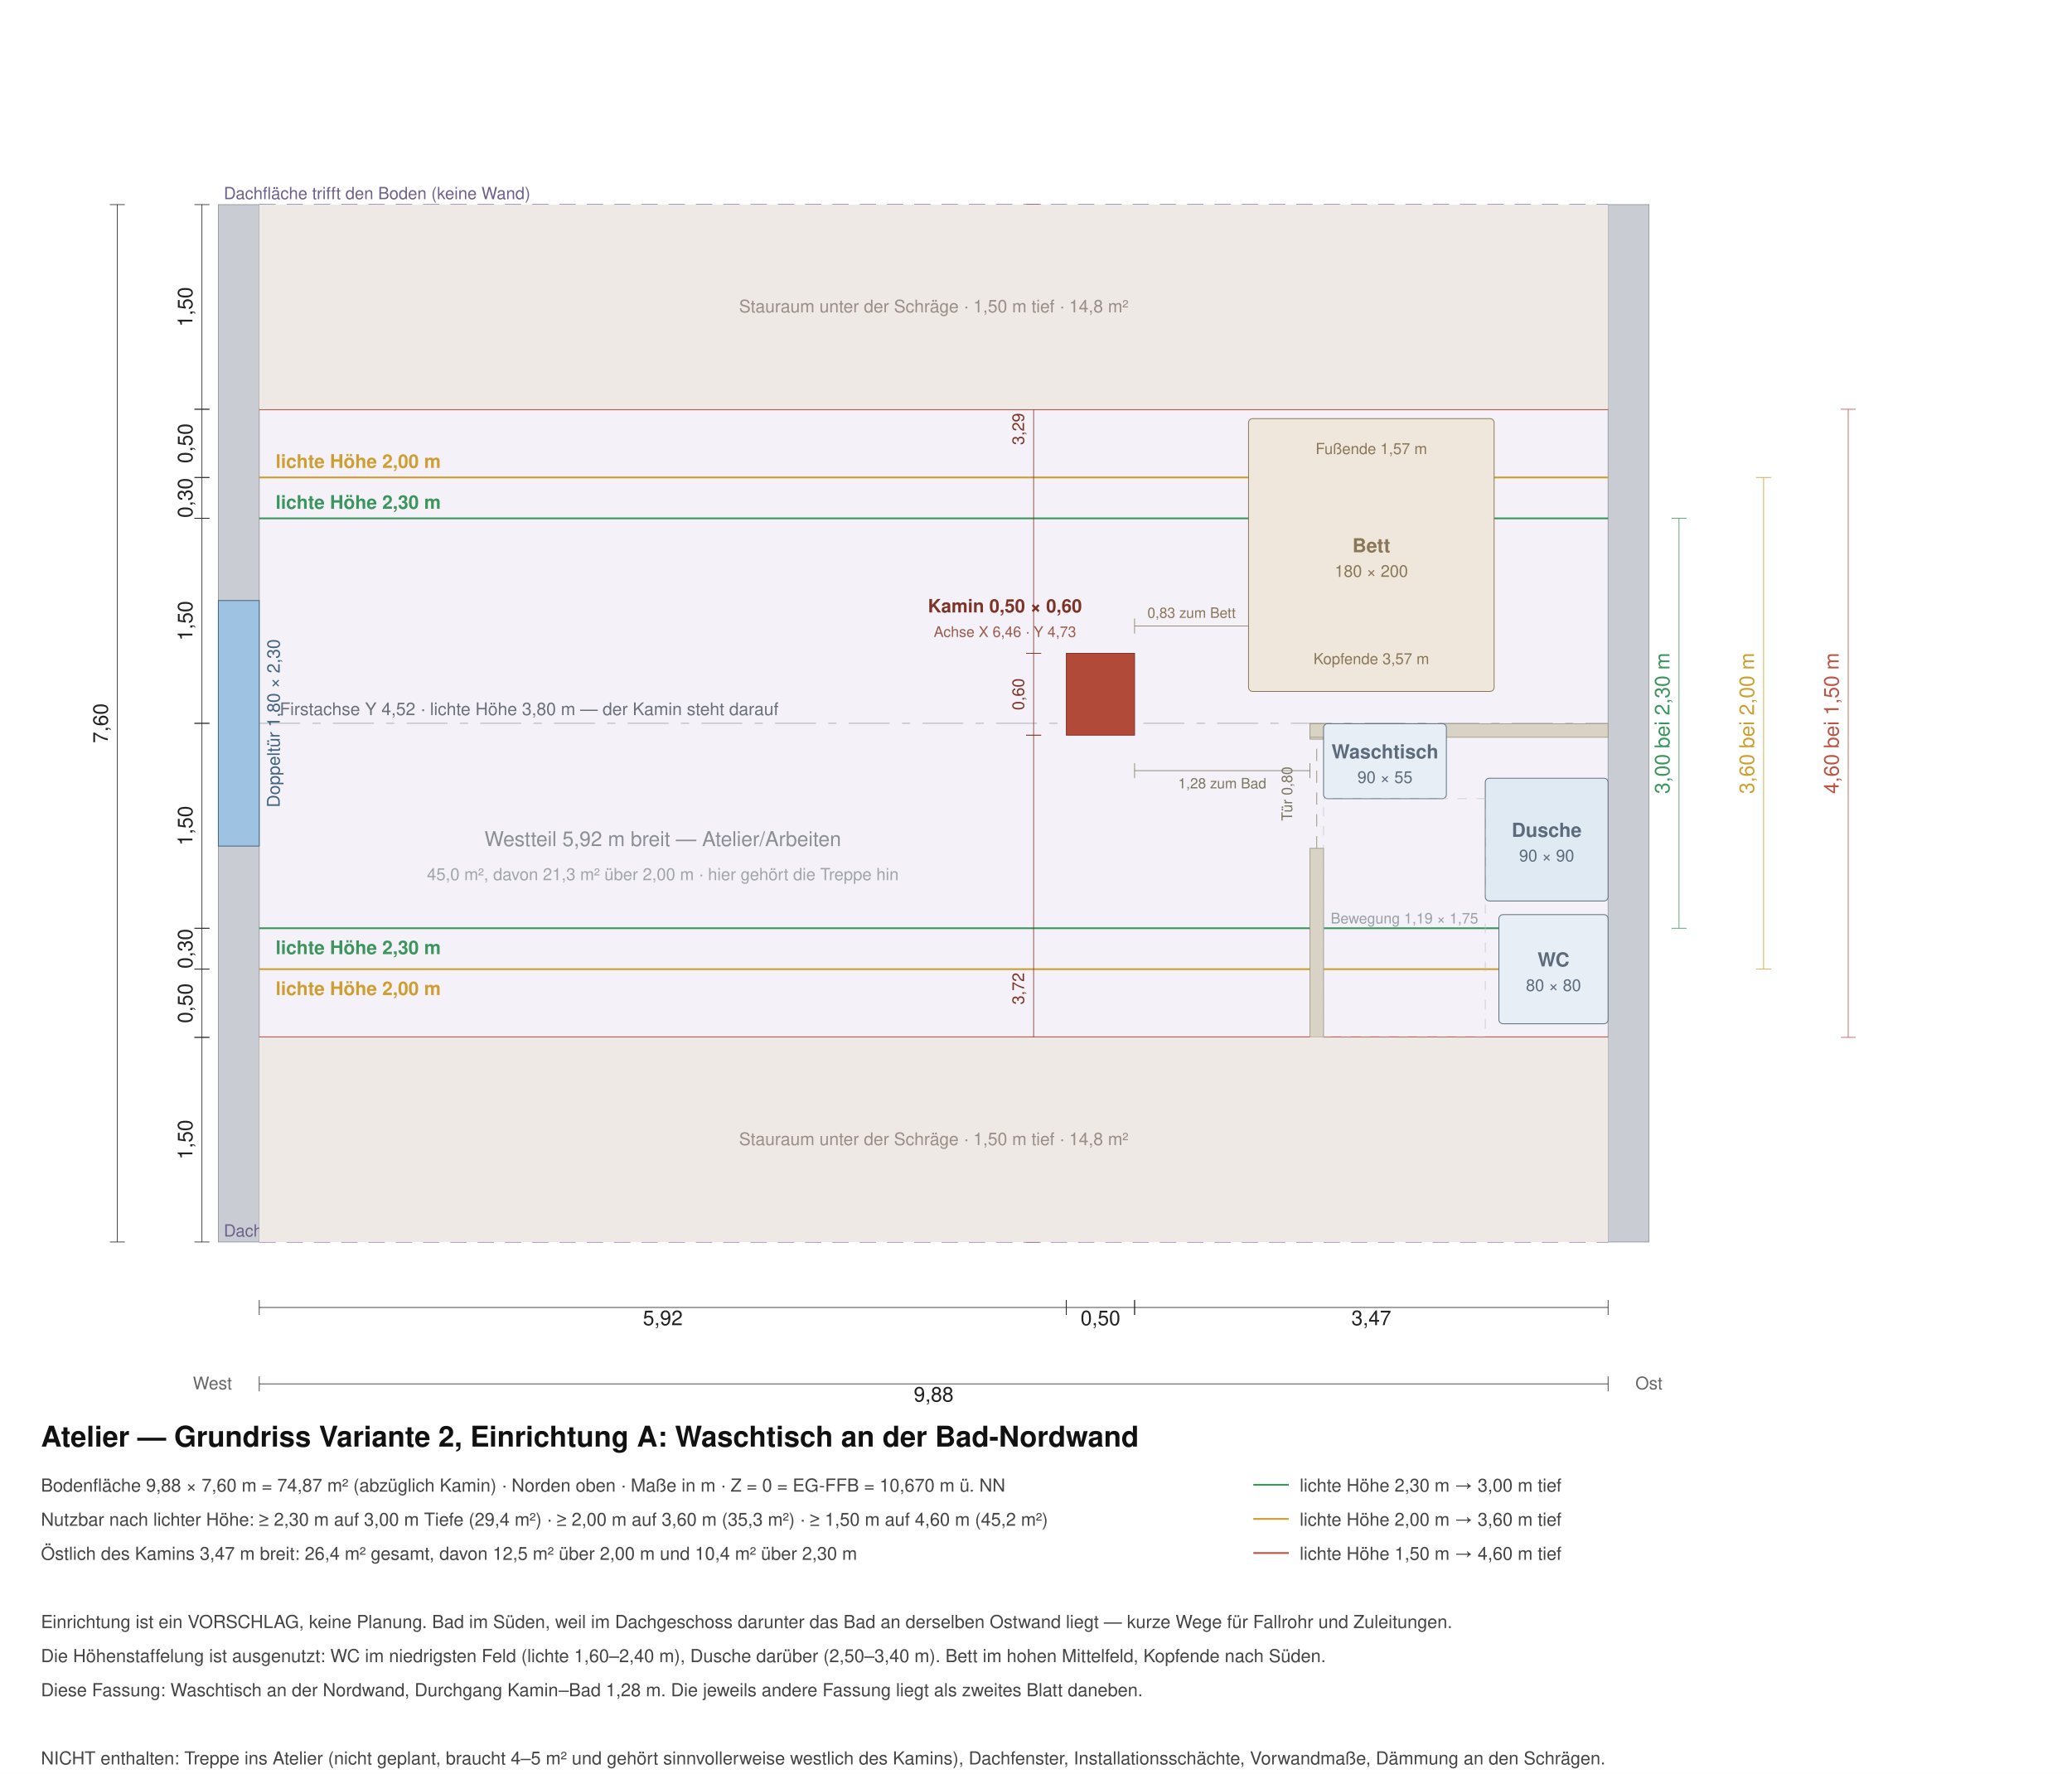
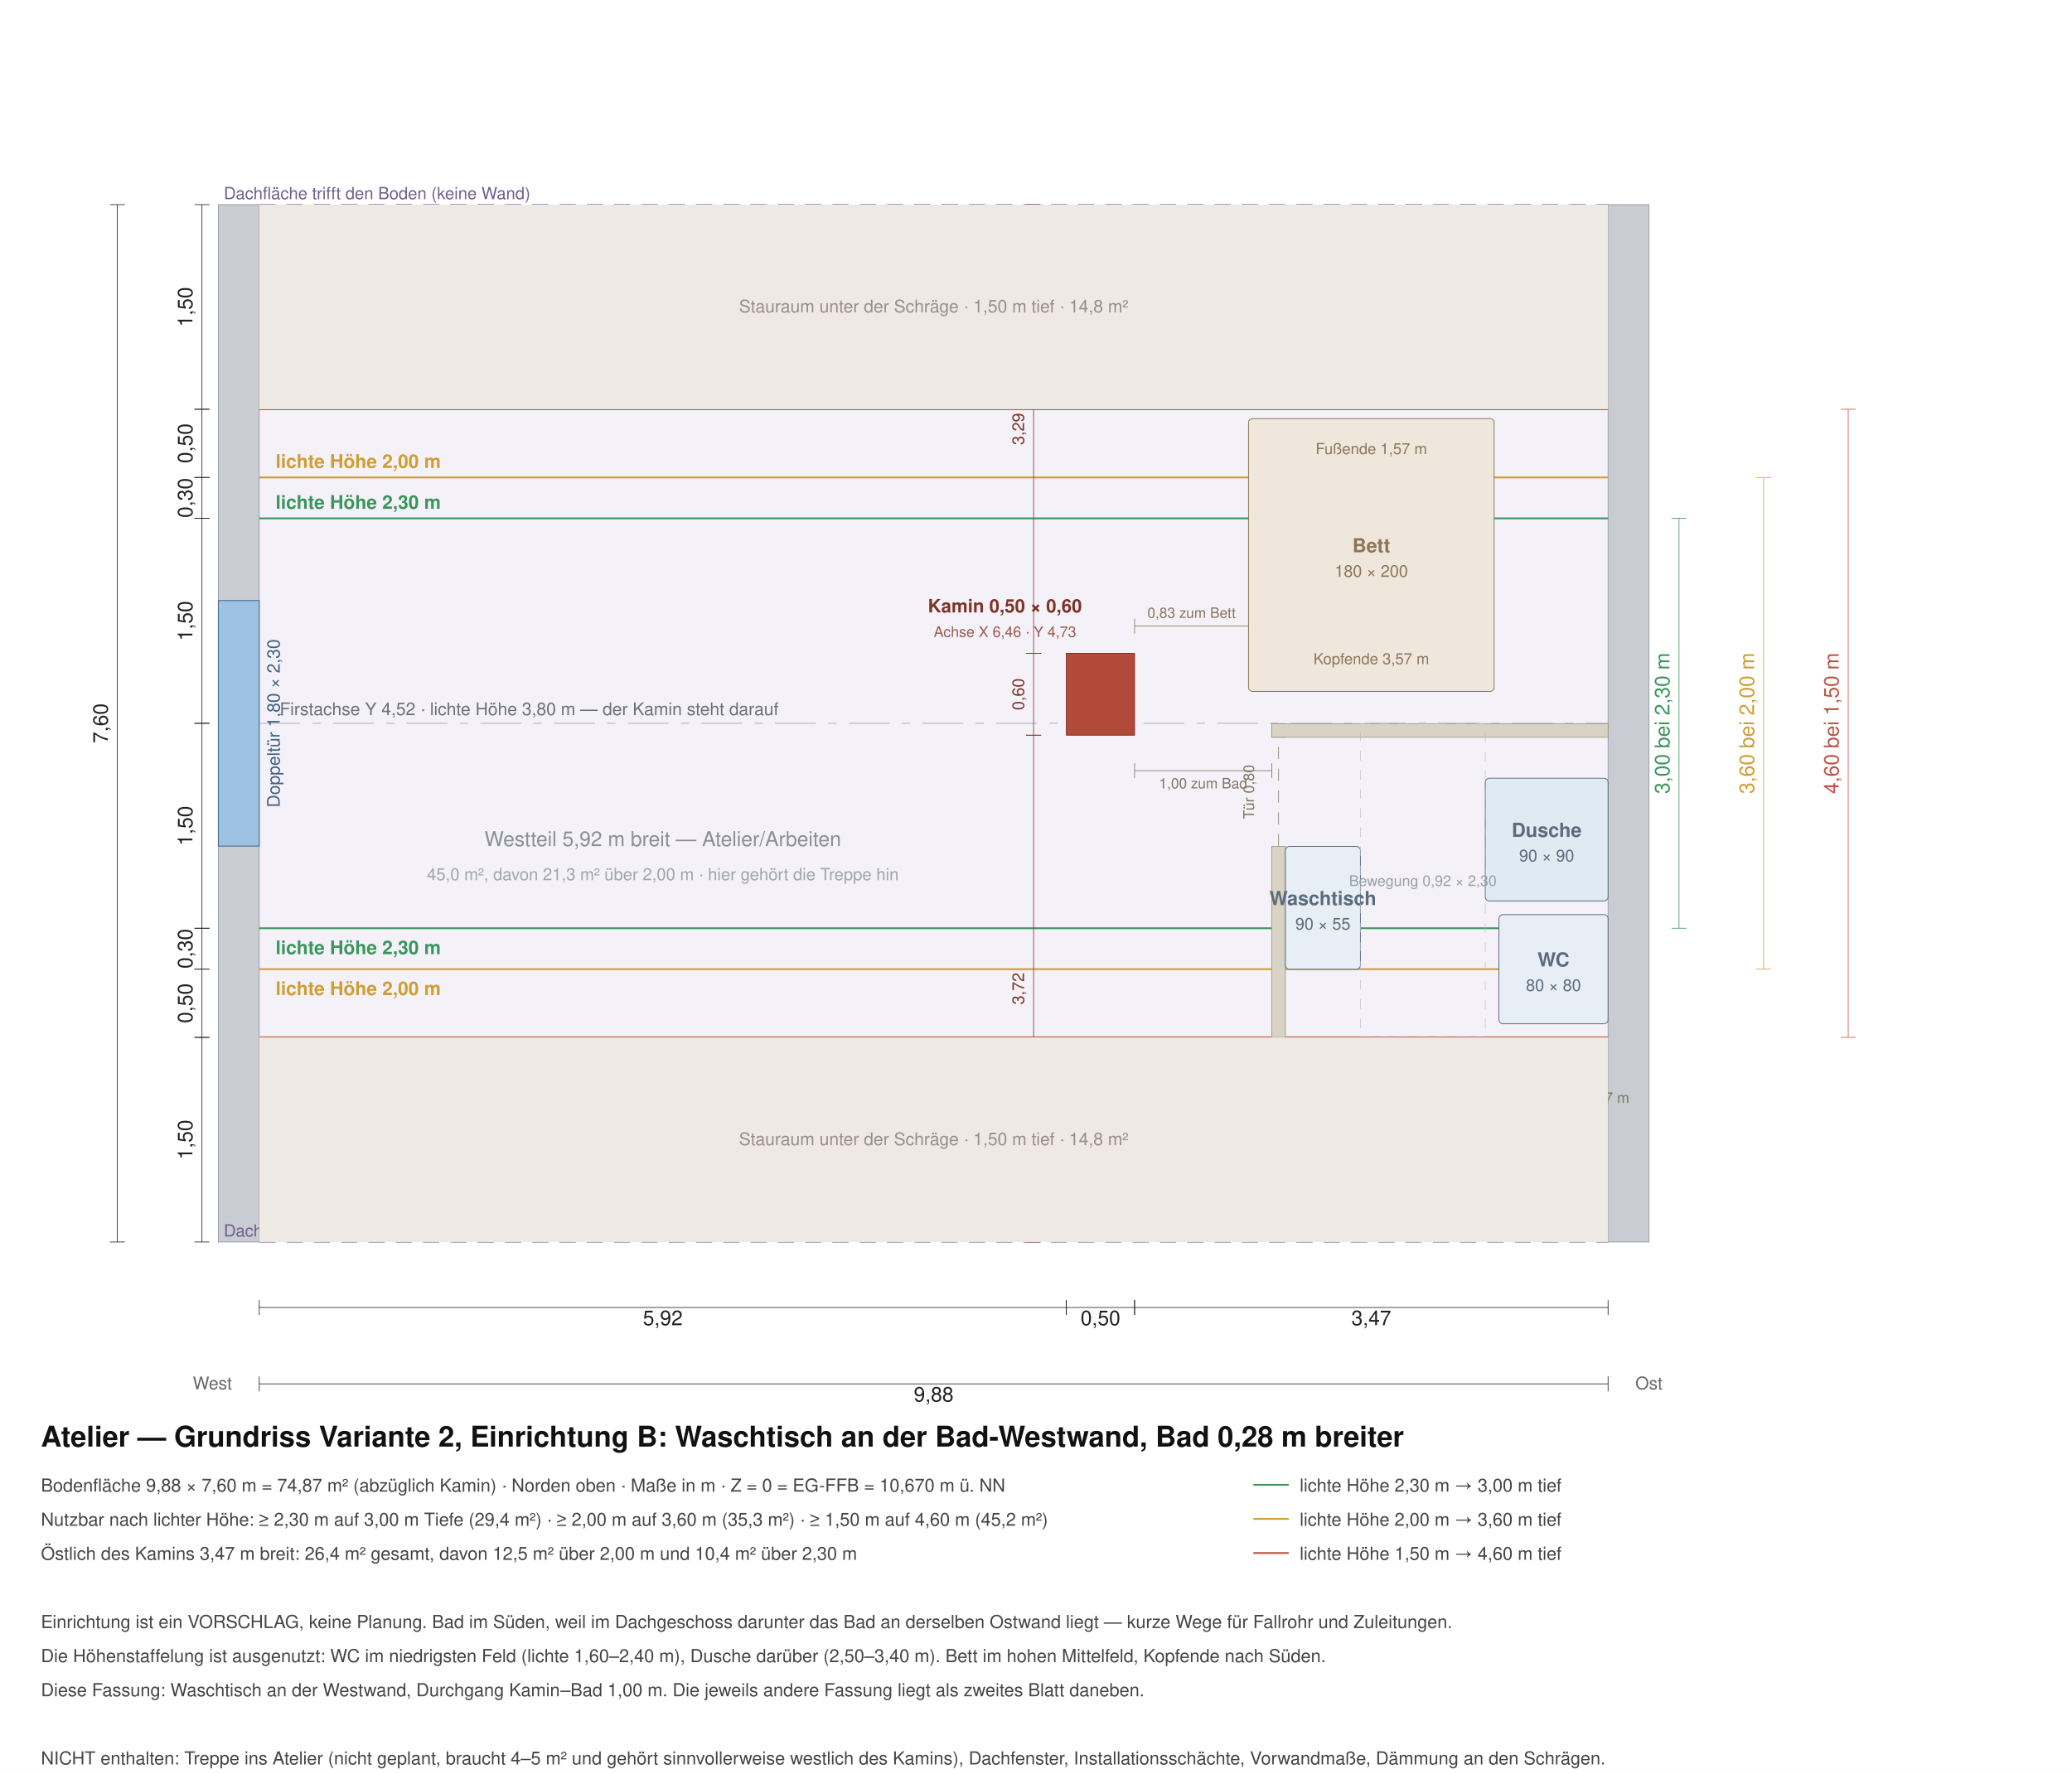
<svg xmlns="http://www.w3.org/2000/svg" width="15185" height="13004" viewBox="0 0 15185 13004">
  <rect width="15185" height="13004" fill="#ffffff" />
  <rect x="1900.0" y="1500.0" width="9885.0" height="7604.5" fill="#f4f1f8" stroke="none" stroke-width="6" rx="0" />
  <rect x="1600.0" y="1500.0" width="300.0" height="7604.5" fill="#c9ccd2" stroke="#8d9098" stroke-width="5" rx="0" />
  <rect x="11785.0" y="1500.0" width="300.0" height="7604.5" fill="#c9ccd2" stroke="#8d9098" stroke-width="5" rx="0" />
  <line x1="1900.0" y1="9104.5" x2="11785.0" y2="9104.5" stroke="#8f7bb0" stroke-width="9" stroke-dasharray="120,80" />
  <line x1="1900.0" y1="1500.0" x2="11785.0" y2="1500.0" stroke="#8f7bb0" stroke-width="9" stroke-dasharray="120,80" />
  <text x="1640.0" y="9064.5" font-family="Helvetica, Arial, sans-serif" font-size="123" fill="#6f5f8c" text-anchor="start" font-weight="normal" style="">Dachfläche trifft den Boden (keine Wand)</text>
  <text x="1640.0" y="1460.0" font-family="Helvetica, Arial, sans-serif" font-size="123" fill="#6f5f8c" text-anchor="start" font-weight="normal" style="">Dachfläche trifft den Boden (keine Wand)</text>
  <line x1="1900.0" y1="6804.5" x2="11785.0" y2="6804.5" stroke="#3a965c" stroke-width="13" />
  <line x1="1900.0" y1="3800.0" x2="11785.0" y2="3800.0" stroke="#3a965c" stroke-width="13" />
  <text x="2020.0" y="3730.0" font-family="Helvetica, Arial, sans-serif" font-size="138" fill="#3a965c" text-anchor="start" font-weight="bold" style="">lichte Höhe 2,30 m</text>
  <text x="2020.0" y="6994.5" font-family="Helvetica, Arial, sans-serif" font-size="138" fill="#3a965c" text-anchor="start" font-weight="bold" style="">lichte Höhe 2,30 m</text>
  <line x1="1900.0" y1="7104.5" x2="11785.0" y2="7104.5" stroke="#ce9e30" stroke-width="13" />
  <line x1="1900.0" y1="3500.0" x2="11785.0" y2="3500.0" stroke="#ce9e30" stroke-width="13" />
  <text x="2020.0" y="3430.0" font-family="Helvetica, Arial, sans-serif" font-size="138" fill="#ce9e30" text-anchor="start" font-weight="bold" style="">lichte Höhe 2,00 m</text>
  <text x="2020.0" y="7294.5" font-family="Helvetica, Arial, sans-serif" font-size="138" fill="#ce9e30" text-anchor="start" font-weight="bold" style="">lichte Höhe 2,00 m</text>
  <line x1="1900.0" y1="7604.5" x2="11785.0" y2="7604.5" stroke="#be5446" stroke-width="13" />
  <line x1="1900.0" y1="3000.0" x2="11785.0" y2="3000.0" stroke="#be5446" stroke-width="13" />
  <text x="2020.0" y="2930.0" font-family="Helvetica, Arial, sans-serif" font-size="138" fill="#be5446" text-anchor="start" font-weight="bold" style="">lichte Höhe 1,50 m</text>
  <text x="2020.0" y="7794.5" font-family="Helvetica, Arial, sans-serif" font-size="138" fill="#be5446" text-anchor="start" font-weight="bold" style="">lichte Höhe 1,50 m</text>
  <line x1="1900.0" y1="5302.3" x2="11785.0" y2="5302.3" stroke="#9aa0a8" stroke-width="5" stroke-dasharray="300,90,60,90" />
  <text x="2050.0" y="5242.3" font-family="Helvetica, Arial, sans-serif" font-size="128" fill="#6a707a" text-anchor="start" font-weight="normal" style="">Firstachse Y 4,52 · lichte Höhe 3,80 m — der Kamin steht darauf</text>
  <rect x="7815.0" y="4789.3" width="500.0" height="600.0" fill="#b24a3a" stroke="#7d3325" stroke-width="6" rx="0" />
  <text x="7365.0" y="4489.3" font-family="Helvetica, Arial, sans-serif" font-size="135" fill="#7d3325" text-anchor="middle" font-weight="bold" style="">Kamin 0,50 × 0,60</text>
  <text x="7365.0" y="4669.3" font-family="Helvetica, Arial, sans-serif" font-size="108" fill="#9a5b4c" text-anchor="middle" font-weight="normal" style="">Achse X 6,46 · Y 4,73</text>
  <line x1="7575.0" y1="9104.5" x2="7575.0" y2="5389.3" stroke="#7d3325" stroke-width="5" />
  <line x1="7520.0" y1="9104.5" x2="7630.0" y2="9104.5" stroke="#7d3325" stroke-width="5" />
  <line x1="7520.0" y1="5389.3" x2="7630.0" y2="5389.3" stroke="#7d3325" stroke-width="5" />
  <text x="7505.0" y="7246.9" font-family="Helvetica, Arial, sans-serif" font-size="120" fill="#7d3325" text-anchor="middle" font-weight="normal" transform="rotate(-90,7505.0,7246.9)" style="">3,72</text>
  <line x1="7575.0" y1="5389.3" x2="7575.0" y2="4789.3" stroke="#7d3325" stroke-width="5" />
  <line x1="7520.0" y1="5389.3" x2="7630.0" y2="5389.3" stroke="#7d3325" stroke-width="5" />
  <line x1="7520.0" y1="4789.3" x2="7630.0" y2="4789.3" stroke="#7d3325" stroke-width="5" />
  <text x="7505.0" y="5089.3" font-family="Helvetica, Arial, sans-serif" font-size="120" fill="#7d3325" text-anchor="middle" font-weight="normal" transform="rotate(-90,7505.0,5089.3)" style="">0,60</text>
  <line x1="7575.0" y1="4789.3" x2="7575.0" y2="1500.0" stroke="#7d3325" stroke-width="5" />
  <line x1="7520.0" y1="4789.3" x2="7630.0" y2="4789.3" stroke="#7d3325" stroke-width="5" />
  <line x1="7520.0" y1="1500.0" x2="7630.0" y2="1500.0" stroke="#7d3325" stroke-width="5" />
  <text x="7505.0" y="3144.7" font-family="Helvetica, Arial, sans-serif" font-size="120" fill="#7d3325" text-anchor="middle" font-weight="normal" transform="rotate(-90,7505.0,3144.7)" style="">3,29</text>
  <line x1="8315.0" y1="4589.3" x2="9150.0" y2="4589.3" stroke="#8a7657" stroke-width="5" />
  <line x1="8315.0" y1="4534.3" x2="8315.0" y2="4644.3" stroke="#8a7657" stroke-width="5" />
  <line x1="9150.0" y1="4534.3" x2="9150.0" y2="4644.3" stroke="#8a7657" stroke-width="5" />
  <text x="8732.5" y="4529.3" font-family="Helvetica, Arial, sans-serif" font-size="105" fill="#8a7657" text-anchor="middle" font-weight="normal" style="">0,83 zum Bett</text>
-   <line x1="8315.0" y1="5649.3" x2="9600.0" y2="5649.3" stroke="#7d765f" stroke-width="5" />
+   <line x1="8315.0" y1="5649.3" x2="9320.0" y2="5649.3" stroke="#7d765f" stroke-width="5" />
  <line x1="8315.0" y1="5594.3" x2="8315.0" y2="5704.3" stroke="#7d765f" stroke-width="5" />
-   <line x1="9600.0" y1="5594.3" x2="9600.0" y2="5704.3" stroke="#7d765f" stroke-width="5" />
-   <text x="8957.5" y="5779.3" font-family="Helvetica, Arial, sans-serif" font-size="105" fill="#7d765f" text-anchor="middle" font-weight="normal" style="">1,28 zum Bad</text>
+   <line x1="9320.0" y1="5594.3" x2="9320.0" y2="5704.3" stroke="#7d765f" stroke-width="5" />
+   <text x="8817.5" y="5779.3" font-family="Helvetica, Arial, sans-serif" font-size="105" fill="#7d765f" text-anchor="middle" font-weight="normal" style="">1,00 zum Bad</text>
  <rect x="1600.0" y="4402.3" width="300.0" height="1800.0" fill="#9ec2e1" stroke="#41637f" stroke-width="6" rx="0" />
  <text x="2050.0" y="5302.3" font-family="Helvetica, Arial, sans-serif" font-size="128" fill="#41637f" text-anchor="middle" font-weight="normal" transform="rotate(-90,2050.0,5302.3)" style="">Doppeltür 1,80 × 2,30</text>
-   <rect x="9600.0" y="6218.7" width="100.0" height="1386.0" fill="#d8d3c4" stroke="#9a927e" stroke-width="5" rx="0" />
-   <rect x="9600.0" y="5304.7" width="100.0" height="114.0" fill="#d8d3c4" stroke="#9a927e" stroke-width="5" rx="0" />
-   <rect x="9600.0" y="5304.7" width="2185.0" height="100.0" fill="#d8d3c4" stroke="#9a927e" stroke-width="5" rx="0" />
-   <line x1="9650.0" y1="6218.7" x2="9650.0" y2="5418.7" stroke="#9a927e" stroke-width="6" stroke-dasharray="90,70" />
-   <text x="9470.0" y="5818.7" font-family="Helvetica, Arial, sans-serif" font-size="108" fill="#7d765f" text-anchor="middle" font-weight="normal" transform="rotate(-90,9470.0,5818.7)" style="">Tür 0,80</text>
-   <text x="10692.5" y="8084.7" font-family="Helvetica, Arial, sans-serif" font-size="108" fill="#7d765f" text-anchor="middle" font-weight="normal" style="">vor Dusche und WC durchgehend 1,19 m</text>
-   <text x="10692.5" y="7884.7" font-family="Helvetica, Arial, sans-serif" font-size="135" fill="#6f6853" text-anchor="middle" font-weight="bold" style="">BAD 2,19 × 2,30 m = 5,03 m²</text>
+   <rect x="9320.0" y="6204.7" width="100.0" height="1400.0" fill="#d8d3c4" stroke="#9a927e" stroke-width="5" rx="0" />
+   <rect x="9320.0" y="5304.7" width="100.0" height="100.0" fill="#d8d3c4" stroke="#9a927e" stroke-width="5" rx="0" />
+   <rect x="9320.0" y="5304.7" width="2465.0" height="100.0" fill="#d8d3c4" stroke="#9a927e" stroke-width="5" rx="0" />
+   <line x1="9370.0" y1="6204.7" x2="9370.0" y2="5404.7" stroke="#9a927e" stroke-width="6" stroke-dasharray="90,70" />
+   <text x="9190.0" y="5804.7" font-family="Helvetica, Arial, sans-serif" font-size="108" fill="#7d765f" text-anchor="middle" font-weight="normal" transform="rotate(-90,9190.0,5804.7)" style="">Tür 0,80</text>
+   <text x="10552.5" y="8084.7" font-family="Helvetica, Arial, sans-serif" font-size="108" fill="#7d765f" text-anchor="middle" font-weight="normal" style="">vor dem Waschtisch 0,92 m bis zur Dusche · sonst 1,47 m</text>
+   <text x="10552.5" y="7884.7" font-family="Helvetica, Arial, sans-serif" font-size="135" fill="#6f6853" text-anchor="middle" font-weight="bold" style="">BAD 2,46 × 2,30 m = 5,67 m²</text>
  <rect x="10985.0" y="6704.7" width="800.0" height="800.0" fill="#e8eef5" stroke="#5b6b7c" stroke-width="6" rx="30" />
  <text x="11385.0" y="7084.7" font-family="Helvetica, Arial, sans-serif" font-size="142" fill="#5b6b7c" text-anchor="middle" font-weight="bold" style="">WC</text>
  <text x="11385.0" y="7264.7" font-family="Helvetica, Arial, sans-serif" font-size="120" fill="#5b6b7c" text-anchor="middle" font-weight="normal" style="">80 × 80</text>
  <rect x="10885.0" y="5704.7" width="900.0" height="900.0" fill="#dfeaf3" stroke="#5b6b7c" stroke-width="6" rx="30" />
  <text x="11335.0" y="6134.7" font-family="Helvetica, Arial, sans-serif" font-size="142" fill="#5b6b7c" text-anchor="middle" font-weight="bold" style="">Dusche</text>
  <text x="11335.0" y="6314.7" font-family="Helvetica, Arial, sans-serif" font-size="120" fill="#5b6b7c" text-anchor="middle" font-weight="normal" style="">90 × 90</text>
-   <rect x="9700.0" y="5304.7" width="900.0" height="550.0" fill="#e8eef5" stroke="#5b6b7c" stroke-width="6" rx="30" />
-   <text x="10150.0" y="5559.7" font-family="Helvetica, Arial, sans-serif" font-size="142" fill="#5b6b7c" text-anchor="middle" font-weight="bold" style="">Waschtisch</text>
-   <text x="10150.0" y="5739.7" font-family="Helvetica, Arial, sans-serif" font-size="120" fill="#5b6b7c" text-anchor="middle" font-weight="normal" style="">90 × 55</text>
+   <rect x="9420.0" y="6204.7" width="550.0" height="900.0" fill="#e8eef5" stroke="#5b6b7c" stroke-width="6" rx="30" />
+   <text x="9695.0" y="6634.7" font-family="Helvetica, Arial, sans-serif" font-size="142" fill="#5b6b7c" text-anchor="middle" font-weight="bold" style="">Waschtisch</text>
+   <text x="9695.0" y="6814.7" font-family="Helvetica, Arial, sans-serif" font-size="120" fill="#5b6b7c" text-anchor="middle" font-weight="normal" style="">90 × 55</text>
  <rect x="9150.0" y="3068.7" width="1800.0" height="2000.0" fill="#efe7dc" stroke="#8a7657" stroke-width="6" rx="30" />
  <text x="10050.0" y="4048.7" font-family="Helvetica, Arial, sans-serif" font-size="142" fill="#8a7657" text-anchor="middle" font-weight="bold" style="">Bett</text>
  <text x="10050.0" y="4228.7" font-family="Helvetica, Arial, sans-serif" font-size="120" fill="#8a7657" text-anchor="middle" font-weight="normal" style="">180 × 200</text>
  <rect x="1900.0" y="7604.5" width="9885.0" height="1500.0" fill="#efe9e6" stroke="none" stroke-width="6" rx="0" />
  <text x="6842.5" y="8394.5" font-family="Helvetica, Arial, sans-serif" font-size="128" fill="#9a8d86" text-anchor="middle" font-weight="normal" style="">Stauraum unter der Schräge · 1,50 m tief · 14,8 m²</text>
  <rect x="1900.0" y="1500.0" width="9885.0" height="1500.0" fill="#efe9e6" stroke="none" stroke-width="6" rx="0" />
  <text x="6842.5" y="2290.0" font-family="Helvetica, Arial, sans-serif" font-size="128" fill="#9a8d86" text-anchor="middle" font-weight="normal" style="">Stauraum unter der Schräge · 1,50 m tief · 14,8 m²</text>
-   <rect x="9700.0" y="5854.7" width="1185.0" height="1750.0" fill="none" stroke="#b9c0c8" stroke-width="4" rx="0" stroke-dasharray="70,70" />
-   <text x="10292.5" y="6769.7" font-family="Helvetica, Arial, sans-serif" font-size="108" fill="#98a0a8" text-anchor="middle" font-weight="normal" style="">Bewegung 1,19 × 1,75</text>
+   <rect x="9970.0" y="5304.7" width="915.0" height="2300.0" fill="none" stroke="#b9c0c8" stroke-width="4" rx="0" stroke-dasharray="70,70" />
+   <text x="10427.5" y="6494.7" font-family="Helvetica, Arial, sans-serif" font-size="108" fill="#98a0a8" text-anchor="middle" font-weight="normal" style="">Bewegung 0,92 × 2,30</text>
  <text x="4857.5" y="6202.3" font-family="Helvetica, Arial, sans-serif" font-size="150" fill="#8a8f96" text-anchor="middle" font-weight="normal" style="">Westteil 5,92 m breit — Atelier/Arbeiten</text>
  <text x="4857.5" y="6452.3" font-family="Helvetica, Arial, sans-serif" font-size="123" fill="#a0a5ac" text-anchor="middle" font-weight="normal" style="">45,0 m², davon 21,3 m² über 2,00 m · hier gehört die Treppe hin</text>
  <text x="10050.0" y="4868.7" font-family="Helvetica, Arial, sans-serif" font-size="112" fill="#8a7657" text-anchor="middle" font-weight="normal" style="">Kopfende 3,57 m</text>
  <text x="10050.0" y="3328.7" font-family="Helvetica, Arial, sans-serif" font-size="112" fill="#8a7657" text-anchor="middle" font-weight="normal" style="">Fußende 1,57 m</text>
  <line x1="1900.0" y1="9584.5" x2="7815.0" y2="9584.5" stroke="#222" stroke-width="5" />
  <line x1="1900.0" y1="9529.5" x2="1900.0" y2="9639.5" stroke="#222" stroke-width="5" />
  <line x1="7815.0" y1="9529.5" x2="7815.0" y2="9639.5" stroke="#222" stroke-width="5" />
  <text x="4857.5" y="9714.5" font-family="Helvetica, Arial, sans-serif" font-size="150" fill="#222" text-anchor="middle" font-weight="normal" style="">5,92</text>
  <line x1="7815.0" y1="9584.5" x2="8315.0" y2="9584.5" stroke="#222" stroke-width="5" />
  <line x1="7815.0" y1="9529.5" x2="7815.0" y2="9639.5" stroke="#222" stroke-width="5" />
  <line x1="8315.0" y1="9529.5" x2="8315.0" y2="9639.5" stroke="#222" stroke-width="5" />
  <text x="8065.0" y="9714.5" font-family="Helvetica, Arial, sans-serif" font-size="150" fill="#222" text-anchor="middle" font-weight="normal" style="">0,50</text>
  <line x1="8315.0" y1="9584.5" x2="11785.0" y2="9584.5" stroke="#222" stroke-width="5" />
  <line x1="8315.0" y1="9529.5" x2="8315.0" y2="9639.5" stroke="#222" stroke-width="5" />
  <line x1="11785.0" y1="9529.5" x2="11785.0" y2="9639.5" stroke="#222" stroke-width="5" />
  <text x="10050.0" y="9714.5" font-family="Helvetica, Arial, sans-serif" font-size="150" fill="#222" text-anchor="middle" font-weight="normal" style="">3,47</text>
  <line x1="1900.0" y1="10144.5" x2="11785.0" y2="10144.5" stroke="#222" stroke-width="5" />
  <line x1="1900.0" y1="10089.5" x2="1900.0" y2="10199.5" stroke="#222" stroke-width="5" />
  <line x1="11785.0" y1="10089.5" x2="11785.0" y2="10199.5" stroke="#222" stroke-width="5" />
  <text x="6842.5" y="10274.5" font-family="Helvetica, Arial, sans-serif" font-size="150" fill="#222" text-anchor="middle" font-weight="normal" style="">9,88</text>
  <text x="1700.0" y="10184.5" font-family="Helvetica, Arial, sans-serif" font-size="128" fill="#666" text-anchor="end" font-weight="normal" style="">West</text>
  <text x="11985.0" y="10184.5" font-family="Helvetica, Arial, sans-serif" font-size="128" fill="#666" text-anchor="start" font-weight="normal" style="">Ost</text>
  <line x1="1480.0" y1="9104.5" x2="1480.0" y2="7604.5" stroke="#222" stroke-width="5" />
  <line x1="1425.0" y1="9104.5" x2="1535.0" y2="9104.5" stroke="#222" stroke-width="5" />
  <line x1="1425.0" y1="7604.5" x2="1535.0" y2="7604.5" stroke="#222" stroke-width="5" />
  <text x="1410.0" y="8354.5" font-family="Helvetica, Arial, sans-serif" font-size="150" fill="#222" text-anchor="middle" font-weight="normal" transform="rotate(-90,1410.0,8354.5)" style="">1,50</text>
  <line x1="1480.0" y1="7604.5" x2="1480.0" y2="7104.5" stroke="#222" stroke-width="5" />
  <line x1="1425.0" y1="7604.5" x2="1535.0" y2="7604.5" stroke="#222" stroke-width="5" />
  <line x1="1425.0" y1="7104.5" x2="1535.0" y2="7104.5" stroke="#222" stroke-width="5" />
  <text x="1410.0" y="7354.5" font-family="Helvetica, Arial, sans-serif" font-size="150" fill="#222" text-anchor="middle" font-weight="normal" transform="rotate(-90,1410.0,7354.5)" style="">0,50</text>
  <line x1="1480.0" y1="7104.5" x2="1480.0" y2="6804.5" stroke="#222" stroke-width="5" />
  <line x1="1425.0" y1="7104.5" x2="1535.0" y2="7104.5" stroke="#222" stroke-width="5" />
  <line x1="1425.0" y1="6804.5" x2="1535.0" y2="6804.5" stroke="#222" stroke-width="5" />
  <text x="1410.0" y="6954.5" font-family="Helvetica, Arial, sans-serif" font-size="150" fill="#222" text-anchor="middle" font-weight="normal" transform="rotate(-90,1410.0,6954.5)" style="">0,30</text>
  <line x1="1480.0" y1="6804.5" x2="1480.0" y2="5302.3" stroke="#222" stroke-width="5" />
  <line x1="1425.0" y1="6804.5" x2="1535.0" y2="6804.5" stroke="#222" stroke-width="5" />
  <line x1="1425.0" y1="5302.3" x2="1535.0" y2="5302.3" stroke="#222" stroke-width="5" />
  <text x="1410.0" y="6053.4" font-family="Helvetica, Arial, sans-serif" font-size="150" fill="#222" text-anchor="middle" font-weight="normal" transform="rotate(-90,1410.0,6053.4)" style="">1,50</text>
  <line x1="1480.0" y1="5302.3" x2="1480.0" y2="3800.0" stroke="#222" stroke-width="5" />
  <line x1="1425.0" y1="5302.3" x2="1535.0" y2="5302.3" stroke="#222" stroke-width="5" />
  <line x1="1425.0" y1="3800.0" x2="1535.0" y2="3800.0" stroke="#222" stroke-width="5" />
  <text x="1410.0" y="4551.1" font-family="Helvetica, Arial, sans-serif" font-size="150" fill="#222" text-anchor="middle" font-weight="normal" transform="rotate(-90,1410.0,4551.1)" style="">1,50</text>
  <line x1="1480.0" y1="3800.0" x2="1480.0" y2="3500.0" stroke="#222" stroke-width="5" />
  <line x1="1425.0" y1="3800.0" x2="1535.0" y2="3800.0" stroke="#222" stroke-width="5" />
  <line x1="1425.0" y1="3500.0" x2="1535.0" y2="3500.0" stroke="#222" stroke-width="5" />
  <text x="1410.0" y="3650.0" font-family="Helvetica, Arial, sans-serif" font-size="150" fill="#222" text-anchor="middle" font-weight="normal" transform="rotate(-90,1410.0,3650.0)" style="">0,30</text>
  <line x1="1480.0" y1="3500.0" x2="1480.0" y2="3000.0" stroke="#222" stroke-width="5" />
  <line x1="1425.0" y1="3500.0" x2="1535.0" y2="3500.0" stroke="#222" stroke-width="5" />
  <line x1="1425.0" y1="3000.0" x2="1535.0" y2="3000.0" stroke="#222" stroke-width="5" />
  <text x="1410.0" y="3250.0" font-family="Helvetica, Arial, sans-serif" font-size="150" fill="#222" text-anchor="middle" font-weight="normal" transform="rotate(-90,1410.0,3250.0)" style="">0,50</text>
  <line x1="1480.0" y1="3000.0" x2="1480.0" y2="1500.0" stroke="#222" stroke-width="5" />
  <line x1="1425.0" y1="3000.0" x2="1535.0" y2="3000.0" stroke="#222" stroke-width="5" />
  <line x1="1425.0" y1="1500.0" x2="1535.0" y2="1500.0" stroke="#222" stroke-width="5" />
  <text x="1410.0" y="2250.0" font-family="Helvetica, Arial, sans-serif" font-size="150" fill="#222" text-anchor="middle" font-weight="normal" transform="rotate(-90,1410.0,2250.0)" style="">1,50</text>
  <line x1="860.0" y1="9104.5" x2="860.0" y2="1500.0" stroke="#222" stroke-width="5" />
  <line x1="805.0" y1="9104.5" x2="915.0" y2="9104.5" stroke="#222" stroke-width="5" />
  <line x1="805.0" y1="1500.0" x2="915.0" y2="1500.0" stroke="#222" stroke-width="5" />
  <text x="790.0" y="5302.2" font-family="Helvetica, Arial, sans-serif" font-size="150" fill="#222" text-anchor="middle" font-weight="normal" transform="rotate(-90,790.0,5302.2)" style="">7,60</text>
  <line x1="12305.0" y1="6804.5" x2="12305.0" y2="3800.0" stroke="#3a965c" stroke-width="5" />
  <line x1="12250.0" y1="6804.5" x2="12360.0" y2="6804.5" stroke="#3a965c" stroke-width="5" />
  <line x1="12250.0" y1="3800.0" x2="12360.0" y2="3800.0" stroke="#3a965c" stroke-width="5" />
  <text x="12235.0" y="5302.2" font-family="Helvetica, Arial, sans-serif" font-size="150" fill="#3a965c" text-anchor="middle" font-weight="normal" transform="rotate(-90,12235.0,5302.2)" style="">3,00 bei 2,30 m</text>
  <line x1="12925.0" y1="7104.5" x2="12925.0" y2="3500.0" stroke="#ce9e30" stroke-width="5" />
  <line x1="12870.0" y1="7104.5" x2="12980.0" y2="7104.5" stroke="#ce9e30" stroke-width="5" />
  <line x1="12870.0" y1="3500.0" x2="12980.0" y2="3500.0" stroke="#ce9e30" stroke-width="5" />
  <text x="12855.0" y="5302.2" font-family="Helvetica, Arial, sans-serif" font-size="150" fill="#ce9e30" text-anchor="middle" font-weight="normal" transform="rotate(-90,12855.0,5302.2)" style="">3,60 bei 2,00 m</text>
  <line x1="13545.0" y1="7604.5" x2="13545.0" y2="3000.0" stroke="#be5446" stroke-width="5" />
  <line x1="13490.0" y1="7604.5" x2="13600.0" y2="7604.5" stroke="#be5446" stroke-width="5" />
  <line x1="13490.0" y1="3000.0" x2="13600.0" y2="3000.0" stroke="#be5446" stroke-width="5" />
  <text x="13475.0" y="5302.2" font-family="Helvetica, Arial, sans-serif" font-size="150" fill="#be5446" text-anchor="middle" font-weight="normal" transform="rotate(-90,13475.0,5302.2)" style="">4,60 bei 1,50 m</text>
-   <text x="300.0" y="10604.5" font-family="Helvetica, Arial, sans-serif" font-size="210" fill="#111" text-anchor="start" font-weight="bold" style="">Atelier — Grundriss Variante 2, Einrichtung A: Waschtisch an der Bad-Nordwand</text>
+   <text x="300.0" y="10604.5" font-family="Helvetica, Arial, sans-serif" font-size="210" fill="#111" text-anchor="start" font-weight="bold" style="">Atelier — Grundriss Variante 2, Einrichtung B: Waschtisch an der Bad-Westwand, Bad 0,28 m breiter</text>
  <text x="300.0" y="10934.5" font-family="Helvetica, Arial, sans-serif" font-size="132" fill="#444" text-anchor="start" font-weight="normal" style="">Bodenfläche 9,88 × 7,60 m = 74,87 m² (abzüglich Kamin) · Norden oben · Maße in m · Z = 0 = EG-FFB = 10,670 m ü. NN</text>
  <text x="300.0" y="11184.5" font-family="Helvetica, Arial, sans-serif" font-size="132" fill="#444" text-anchor="start" font-weight="normal" style="">Nutzbar nach lichter Höhe: ≥ 2,30 m auf 3,00 m Tiefe (29,4 m²) · ≥ 2,00 m auf 3,60 m (35,3 m²) · ≥ 1,50 m auf 4,60 m (45,2 m²)</text>
  <text x="300.0" y="11434.5" font-family="Helvetica, Arial, sans-serif" font-size="132" fill="#444" text-anchor="start" font-weight="normal" style="">Östlich des Kamins 3,47 m breit: 26,4 m² gesamt, davon 12,5 m² über 2,00 m und 10,4 m² über 2,30 m</text>
  <text x="300.0" y="11684.5" font-family="Helvetica, Arial, sans-serif" font-size="132" fill="#444" text-anchor="start" font-weight="normal" style="" />
  <text x="300.0" y="11934.5" font-family="Helvetica, Arial, sans-serif" font-size="132" fill="#444" text-anchor="start" font-weight="normal" style="">Einrichtung ist ein VORSCHLAG, keine Planung. Bad im Süden, weil im Dachgeschoss darunter das Bad an derselben Ostwand liegt — kurze Wege für Fallrohr und Zuleitungen.</text>
  <text x="300.0" y="12184.5" font-family="Helvetica, Arial, sans-serif" font-size="132" fill="#444" text-anchor="start" font-weight="normal" style="">Die Höhenstaffelung ist ausgenutzt: WC im niedrigsten Feld (lichte 1,60–2,40 m), Dusche darüber (2,50–3,40 m). Bett im hohen Mittelfeld, Kopfende nach Süden.</text>
-   <text x="300.0" y="12434.5" font-family="Helvetica, Arial, sans-serif" font-size="132" fill="#444" text-anchor="start" font-weight="normal" style="">Diese Fassung: Waschtisch an der Nordwand, Durchgang Kamin–Bad 1,28 m. Die jeweils andere Fassung liegt als zweites Blatt daneben.</text>
+   <text x="300.0" y="12434.5" font-family="Helvetica, Arial, sans-serif" font-size="132" fill="#444" text-anchor="start" font-weight="normal" style="">Diese Fassung: Waschtisch an der Westwand, Durchgang Kamin–Bad 1,00 m. Die jeweils andere Fassung liegt als zweites Blatt daneben.</text>
  <text x="300.0" y="12684.5" font-family="Helvetica, Arial, sans-serif" font-size="132" fill="#444" text-anchor="start" font-weight="normal" style="" />
  <text x="300.0" y="12934.5" font-family="Helvetica, Arial, sans-serif" font-size="132" fill="#444" text-anchor="start" font-weight="normal" style="">NICHT enthalten: Treppe ins Atelier (nicht geplant, braucht 4–5 m² und gehört sinnvollerweise westlich des Kamins), Dachfenster, Installationsschächte, Vorwandmaße, Dämmung an den Schrägen.</text>
  <text x="300.0" y="13184.5" font-family="Helvetica, Arial, sans-serif" font-size="132" fill="#444" text-anchor="start" font-weight="normal" style="">Vorbehalte: Rohbau-Innenmaße. Kein Standsicherheitsnachweis — die Kehlbalken 8/18 sind für einen NICHT bewohnten Dachboden bemessen; Bett, Bad und Estrich sind ein neuer Lastfall (Tragwerksplanung).</text>
  <line x1="9185.0" y1="10884.5" x2="9445.0" y2="10884.5" stroke="#3a965c" stroke-width="13" />
  <text x="9525.0" y="10934.5" font-family="Helvetica, Arial, sans-serif" font-size="132" fill="#444" text-anchor="start" font-weight="normal" style="">lichte Höhe 2,30 m → 3,00 m tief</text>
  <line x1="9185.0" y1="11134.5" x2="9445.0" y2="11134.5" stroke="#ce9e30" stroke-width="13" />
  <text x="9525.0" y="11184.5" font-family="Helvetica, Arial, sans-serif" font-size="132" fill="#444" text-anchor="start" font-weight="normal" style="">lichte Höhe 2,00 m → 3,60 m tief</text>
  <line x1="9185.0" y1="11384.5" x2="9445.0" y2="11384.5" stroke="#be5446" stroke-width="13" />
  <text x="9525.0" y="11434.5" font-family="Helvetica, Arial, sans-serif" font-size="132" fill="#444" text-anchor="start" font-weight="normal" style="">lichte Höhe 1,50 m → 4,60 m tief</text>
</svg>
